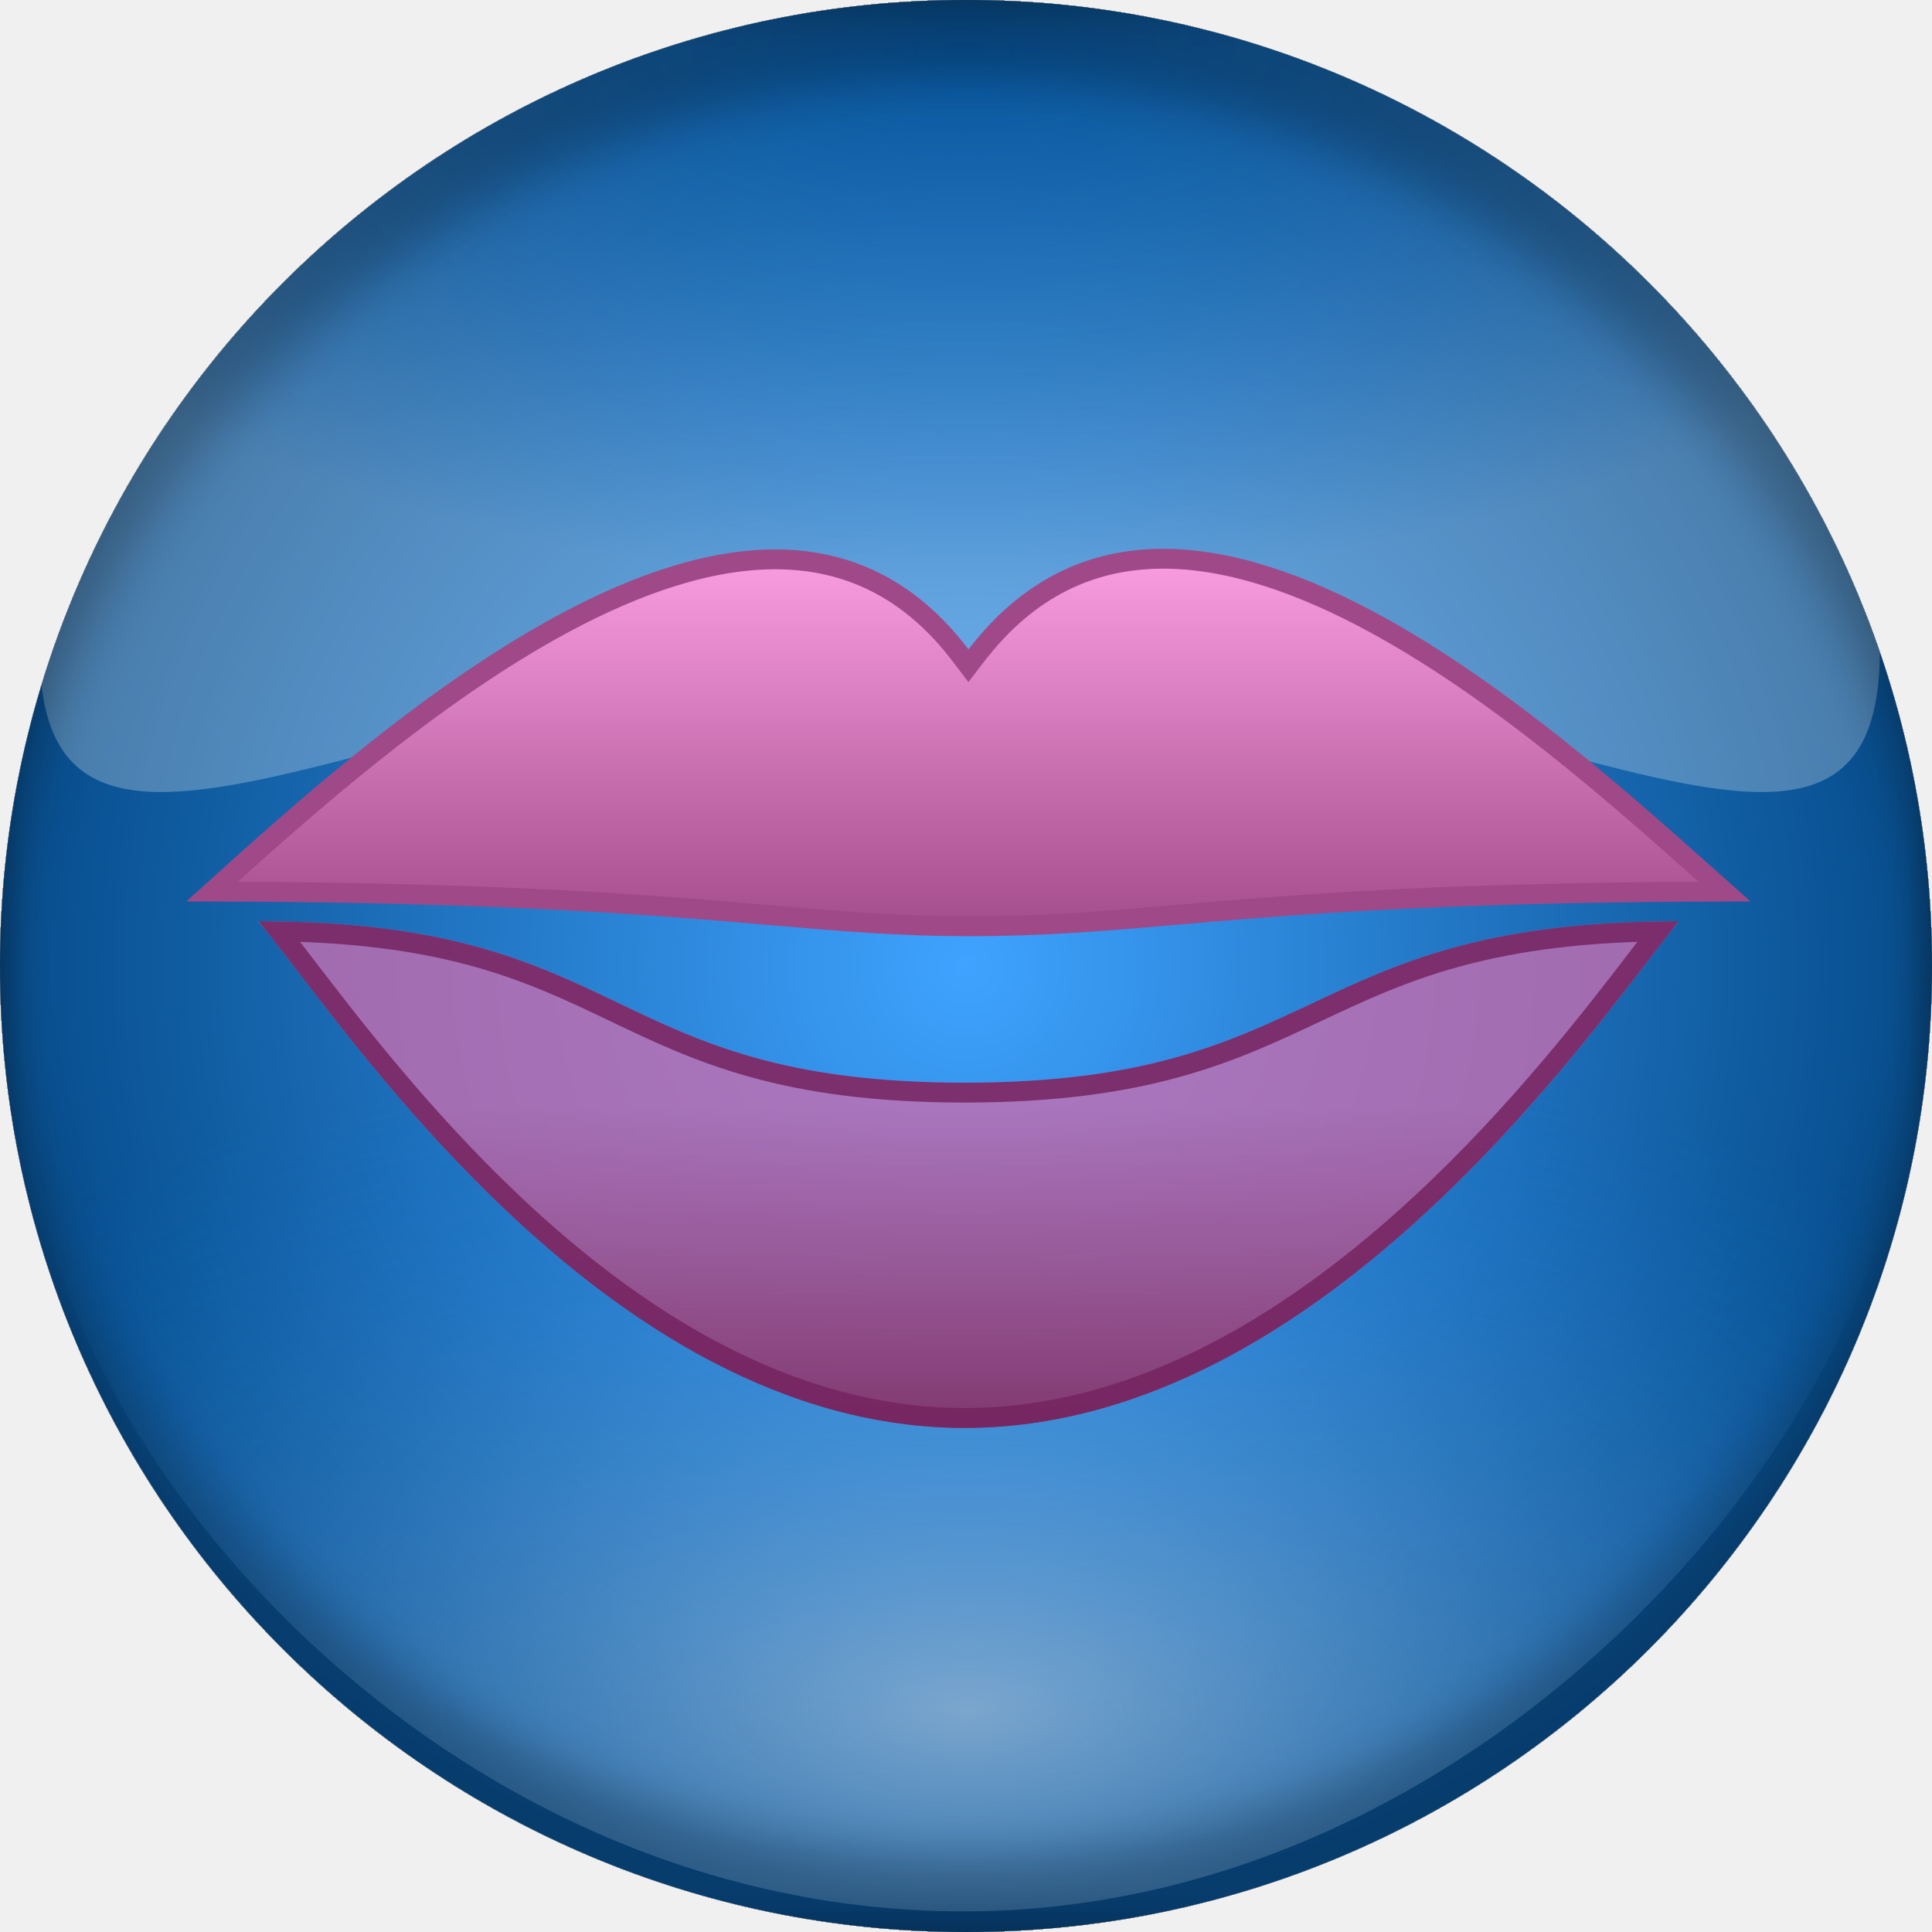
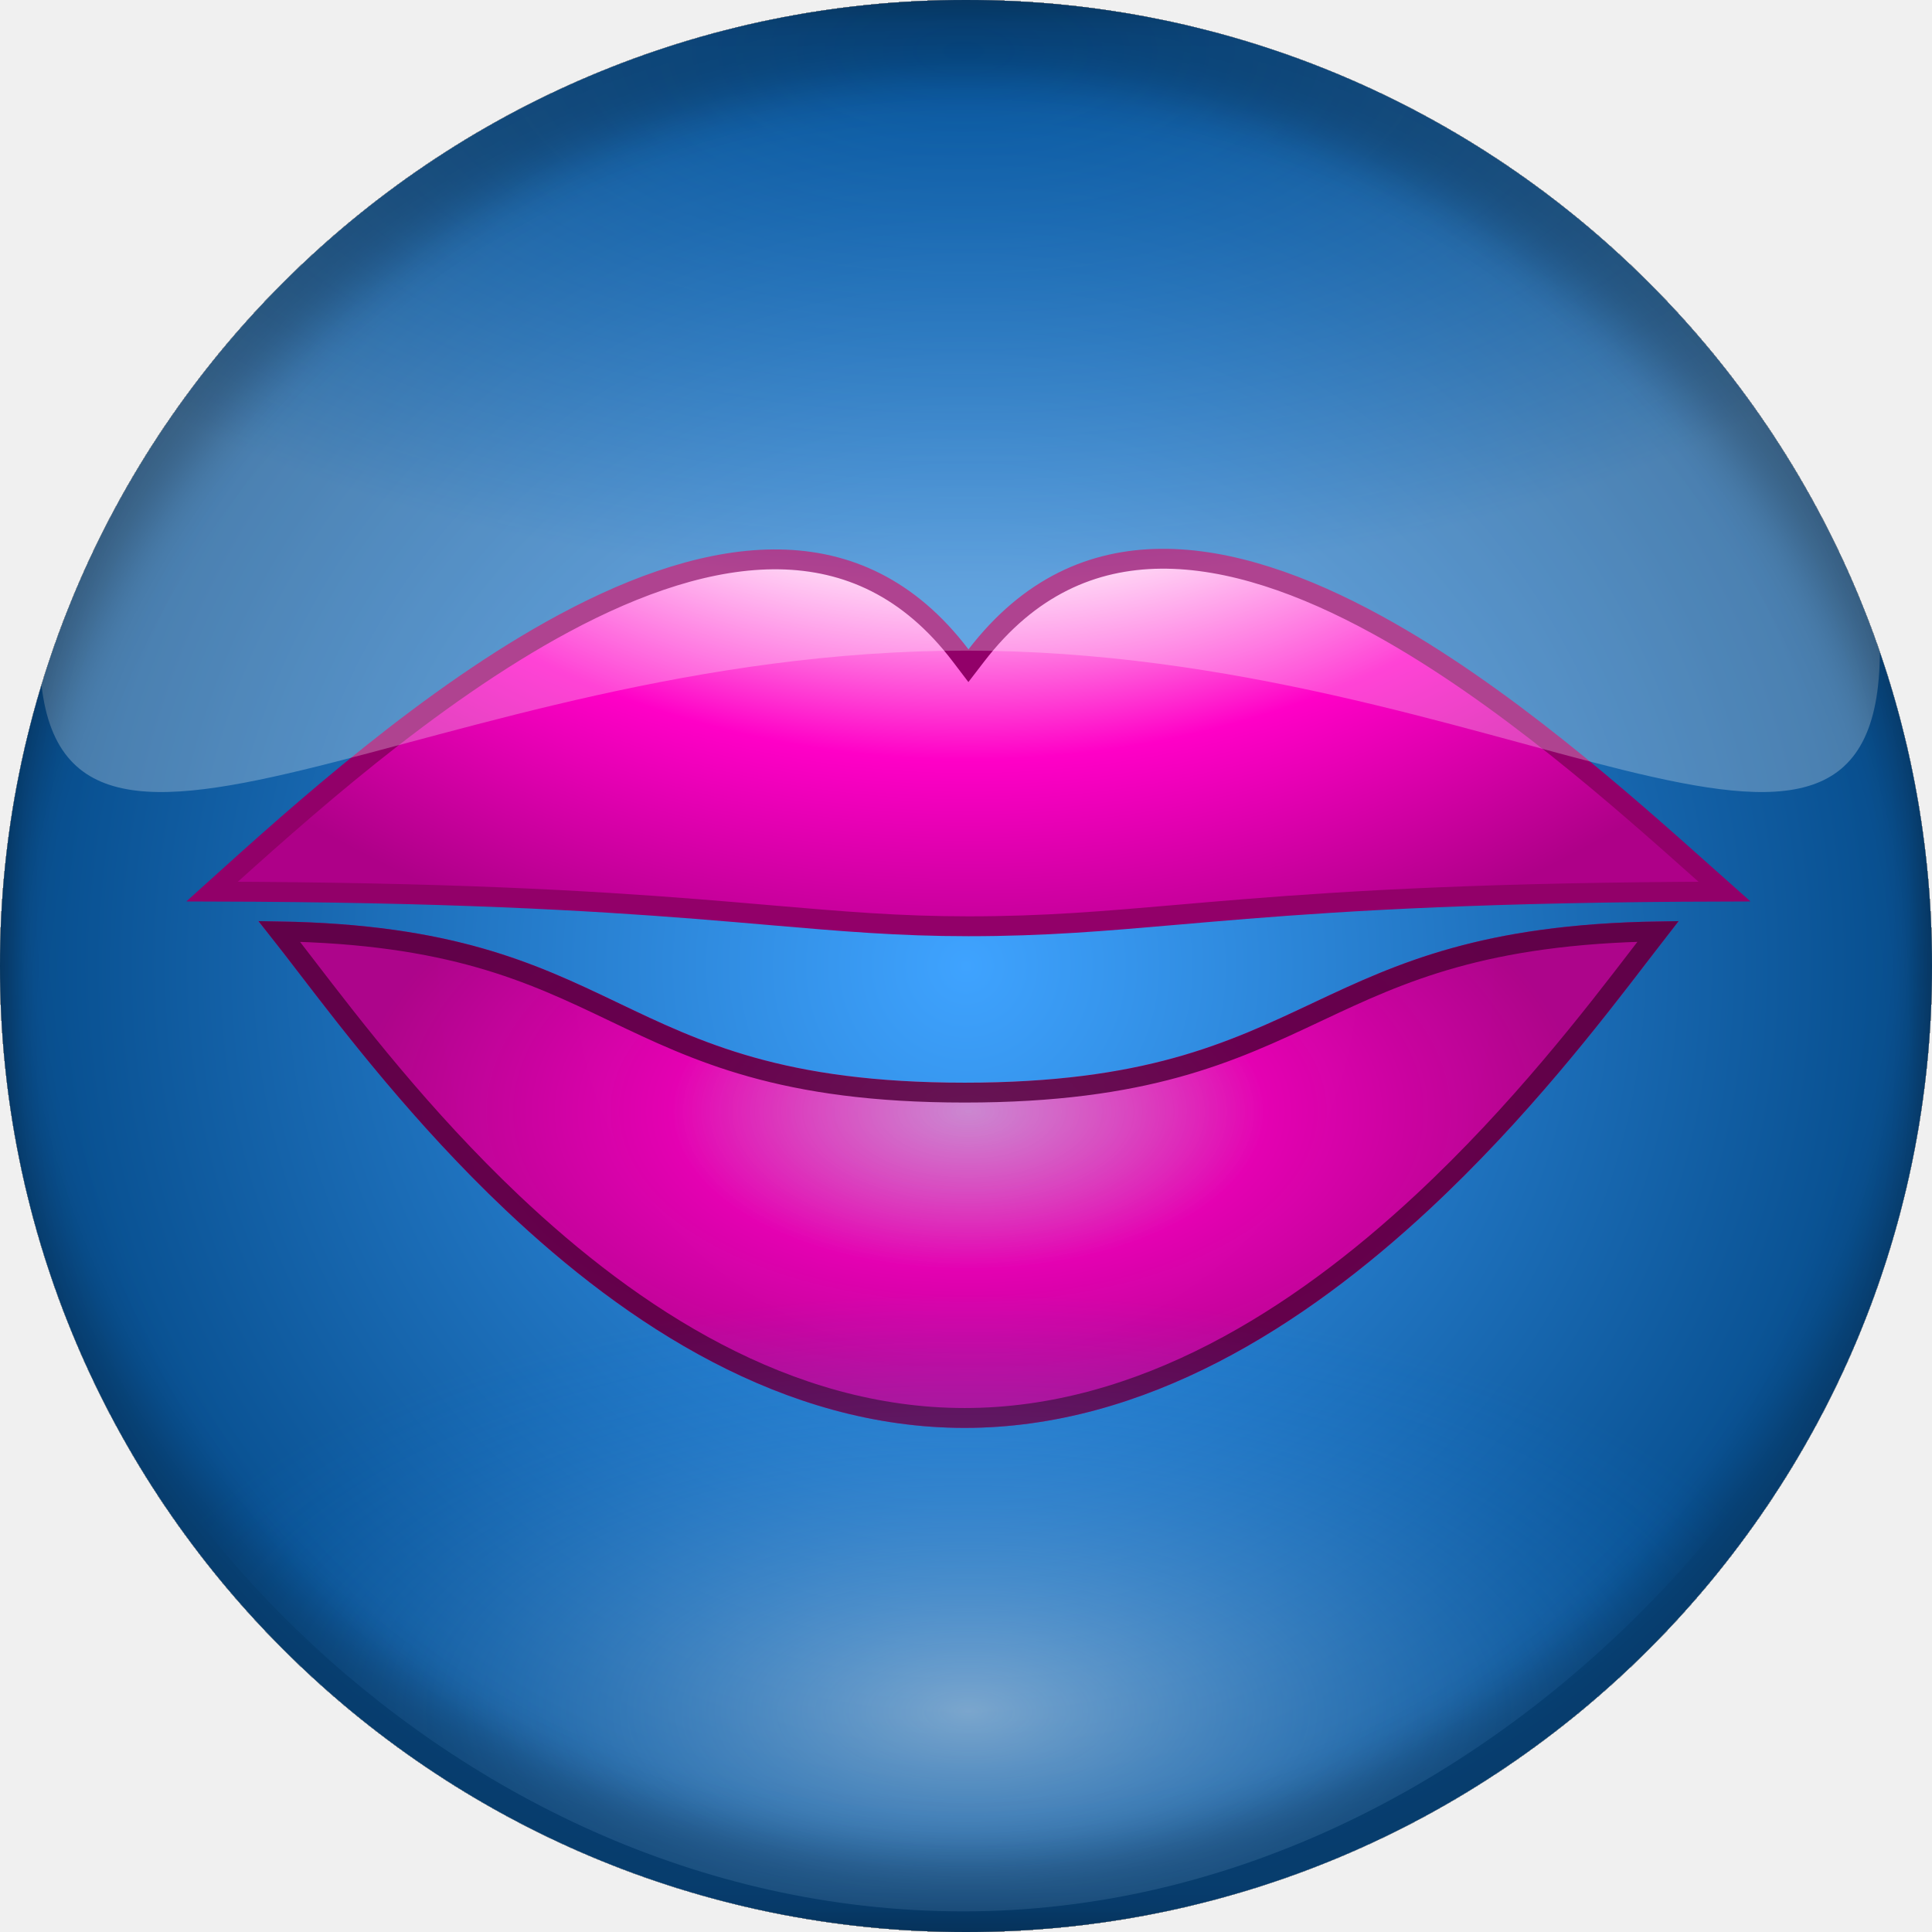
<svg xmlns="http://www.w3.org/2000/svg" width="778" height="778" viewBox="0 0 778 778" fill="none">
  <g filter="url(#filter0_ii_2_3)">
    <g clip-path="url(#clip0_2_3)">
      <circle cx="389" cy="389" r="389" fill="url(#paint0_radial_2_3)" />
-       <path d="M757 262C757 390.13 603.839 262 389 262C174.161 262 16 390.13 16 262C16 133.87 174.161 0 389 0C603.839 0 757 133.87 757 262Z" fill="url(#paint1_radial_2_3)" fill-opacity="0.44" />
-       <path d="M13 447.689C13 319.559 173.161 507.689 388 507.689C602.839 507.689 767 309.87 767 438C767 566.13 602.839 769.689 388 769.689C173.161 769.689 13 575.819 13 447.689Z" fill="url(#paint2_radial_2_3)" fill-opacity="0.44" />
-       <path d="M676 371C645.076 408.798 534.43 575 388.456 575C242.483 575 136.069 408.798 104 371C255.052 371 242.483 435.986 388.456 435.986C534.43 435.986 522.879 371 676 371Z" fill="url(#paint3_linear_2_3)" />
-       <path d="M531.252 407.112C564.165 391.612 597.634 376.198 667.667 375.066C665.543 377.798 663.194 380.861 660.627 384.207C641.983 408.514 611.852 447.797 572.648 484.245C523.135 530.278 459.928 571 388.456 571C317.001 571 254.857 530.294 206.264 484.27C170.033 449.955 141.875 413.265 123.067 388.76C119.118 383.615 115.582 379.007 112.47 375.071C181.339 376.235 214.026 391.622 246.407 407.102C246.724 407.253 247.04 407.404 247.356 407.555C264.019 415.522 280.914 423.6 302.588 429.683C324.698 435.888 351.652 439.986 388.456 439.986C461.463 439.986 495.741 423.839 530.094 407.657L531.252 407.112Z" stroke="#75245F" stroke-opacity="0.85" stroke-width="8" />
-       <path d="M694.434 359.037C600.394 359.273 544.11 362.647 501.873 366.025C491.918 366.821 482.763 367.615 474.093 368.367C444.579 370.928 420.689 373 390 373C362.011 373 338.999 371.016 310.178 368.532C300.891 367.732 291 366.879 280.145 366.024C237.235 362.645 179.631 359.269 85.404 359.036C85.69 358.778 85.977 358.519 86.266 358.258C120.441 327.417 172.88 280.092 227.232 250.931C256.794 235.071 286.511 224.817 313.87 225.263C340.982 225.704 366.082 236.646 386.816 263.911L389.982 268.074L393.171 263.928C414.499 236.195 440.044 225.253 467.444 225.004C495.094 224.753 524.961 235.399 554.526 251.604C605.021 279.28 653.381 322.422 686.634 352.088C689.336 354.498 691.939 356.82 694.434 359.037Z" fill="url(#paint4_linear_2_3)" stroke="#A04988" stroke-width="8" />
+       <path d="M676 371C645.076 408.798 534.43 575 388.456 575C242.483 575 136.069 408.798 104 371C255.052 371 242.483 435.986 388.456 435.986C534.43 435.986 522.879 371 676 371Z" fill="url(#paint1_radial_2_3)" />
+       <path d="M531.252 407.112C564.165 391.612 597.634 376.198 667.667 375.066C665.543 377.798 663.194 380.861 660.627 384.207C641.983 408.514 611.852 447.797 572.648 484.245C523.135 530.278 459.928 571 388.456 571C317.001 571 254.857 530.294 206.264 484.27C170.033 449.955 141.875 413.265 123.067 388.76C119.118 383.615 115.582 379.007 112.47 375.071C181.339 376.235 214.026 391.622 246.407 407.102C246.724 407.253 247.04 407.404 247.356 407.555C264.019 415.522 280.914 423.6 302.588 429.683C324.698 435.888 351.652 439.986 388.456 439.986C461.463 439.986 495.741 423.839 530.094 407.657L531.252 407.112Z" stroke="#54003D" stroke-opacity="0.85" stroke-width="8" />
+       <path d="M694.434 359.037C600.394 359.273 544.11 362.647 501.873 366.025C491.918 366.821 482.763 367.615 474.093 368.367C444.579 370.928 420.689 373 390 373C362.011 373 338.999 371.016 310.178 368.532C300.891 367.732 291 366.879 280.145 366.024C237.235 362.645 179.631 359.269 85.404 359.036C85.69 358.778 85.977 358.519 86.266 358.258C120.441 327.417 172.88 280.092 227.232 250.931C256.794 235.071 286.511 224.817 313.87 225.263C340.982 225.704 366.082 236.646 386.816 263.911L389.982 268.074L393.171 263.928C414.499 236.195 440.044 225.253 467.444 225.004C495.094 224.753 524.961 235.399 554.526 251.604C605.021 279.28 653.381 322.422 686.634 352.088C689.336 354.498 691.939 356.82 694.434 359.037Z" fill="url(#paint2_radial_2_3)" stroke="#920069" stroke-width="8" />
+       <path d="M13 447.689C13 319.559 173.161 507.689 388 507.689C602.839 507.689 767 309.87 767 438C767 566.13 602.839 769.689 388 769.689C173.161 769.689 13 575.819 13 447.689Z" fill="url(#paint3_radial_2_3)" fill-opacity="0.44" />
+       <path d="M757 262C757 390.13 603.839 262 389 262C174.161 262 16 390.13 16 262C16 133.87 174.161 0 389 0C603.839 0 757 133.87 757 262Z" fill="url(#paint4_radial_2_3)" fill-opacity="0.44" />
    </g>
  </g>
  <defs>
    <filter id="filter0_ii_2_3" x="0" y="-20" width="778" height="818" filterUnits="userSpaceOnUse" color-interpolation-filters="sRGB">
      <feFlood flood-opacity="0" result="BackgroundImageFix" />
      <feBlend mode="normal" in="SourceGraphic" in2="BackgroundImageFix" result="shape" />
      <feColorMatrix in="SourceAlpha" type="matrix" values="0 0 0 0 0 0 0 0 0 0 0 0 0 0 0 0 0 0 127 0" result="hardAlpha" />
      <feOffset dy="30" />
      <feGaussianBlur stdDeviation="10" />
      <feComposite in2="hardAlpha" operator="arithmetic" k2="-1" k3="1" />
      <feColorMatrix type="matrix" values="0 0 0 0 0 0 0 0 0 0 0 0 0 0 0 0 0 0 0.25 0" />
      <feBlend mode="normal" in2="shape" result="effect1_innerShadow_2_3" />
      <feColorMatrix in="SourceAlpha" type="matrix" values="0 0 0 0 0 0 0 0 0 0 0 0 0 0 0 0 0 0 127 0" result="hardAlpha" />
      <feOffset dy="-30" />
      <feGaussianBlur stdDeviation="10" />
      <feComposite in2="hardAlpha" operator="arithmetic" k2="-1" k3="1" />
      <feColorMatrix type="matrix" values="0 0 0 0 0 0 0 0 0 0 0 0 0 0 0 0 0 0 0.25 0" />
      <feBlend mode="normal" in2="effect1_innerShadow_2_3" result="effect2_innerShadow_2_3" />
    </filter>
    <radialGradient id="paint0_radial_2_3" cx="0" cy="0" r="1" gradientUnits="userSpaceOnUse" gradientTransform="translate(389 389) rotate(90) scale(389)">
      <stop stop-color="#3FA3FF" />
      <stop offset="0.93" stop-color="#095192" />
    </radialGradient>
-     <radialGradient id="paint1_radial_2_3" cx="0" cy="0" r="1" gradientUnits="userSpaceOnUse" gradientTransform="translate(388 21) rotate(90) scale(214 446.454)">
+     <radialGradient id="paint1_radial_2_3" cx="0" cy="0" r="1" gradientUnits="userSpaceOnUse" gradientTransform="translate(390 447.5) rotate(90) scale(265 500.373)">
+       <stop stop-color="#FF82C6" stop-opacity="0.74" />
+       <stop offset="0.24" stop-color="#E401B2" />
+       <stop offset="0.495" stop-color="#AF048A" stop-opacity="0.99" />
+     </radialGradient>
+     <radialGradient id="paint2_radial_2_3" cx="0" cy="0" r="1" gradientUnits="userSpaceOnUse" gradientTransform="translate(390 43) rotate(90) scale(373 464.617)">
+       <stop offset="0.476" stop-color="#FFEEFA" />
+       <stop offset="0.705" stop-color="#FF00C7" />
+       <stop offset="0.964" stop-color="#AE0088" />
+     </radialGradient>
+     <radialGradient id="paint3_radial_2_3" cx="0" cy="0" r="1" gradientUnits="userSpaceOnUse" gradientTransform="translate(390 689) rotate(-90) scale(168 350.488)">
+       <stop stop-color="white" />
+       <stop offset="1" stop-color="#0085FF" stop-opacity="0" />
+     </radialGradient>
+     <radialGradient id="paint4_radial_2_3" cx="0" cy="0" r="1" gradientUnits="userSpaceOnUse" gradientTransform="translate(388 21) rotate(90) scale(214 446.454)">
      <stop stop-color="#0085FF" stop-opacity="0.22" />
      <stop offset="1" stop-color="white" stop-opacity="0.6" />
    </radialGradient>
-     <radialGradient id="paint2_radial_2_3" cx="0" cy="0" r="1" gradientUnits="userSpaceOnUse" gradientTransform="translate(390 689) rotate(-90.2104) scale(272.313 568.109)">
-       <stop stop-color="white" />
-       <stop offset="1" stop-color="#0085FF" stop-opacity="0" />
-     </radialGradient>
-     <linearGradient id="paint3_linear_2_3" x1="391.073" y1="405.782" x2="391.073" y2="590.324" gradientUnits="userSpaceOnUse">
-       <stop offset="0.213" stop-color="#C96DB0" stop-opacity="0.78" />
-       <stop offset="1" stop-color="#782F63" />
-     </linearGradient>
-     <linearGradient id="paint4_linear_2_3" x1="390" y1="159.076" x2="390" y2="404.897" gradientUnits="userSpaceOnUse">
-       <stop offset="0.105" stop-color="#FEC6EE" />
-       <stop offset="0.24" stop-color="#FEA0E4" />
-       <stop offset="1" stop-color="#923D7A" />
-     </linearGradient>
    <clipPath id="clip0_2_3">
      <rect width="778" height="778" rx="389" fill="white" />
    </clipPath>
  </defs>
</svg>
